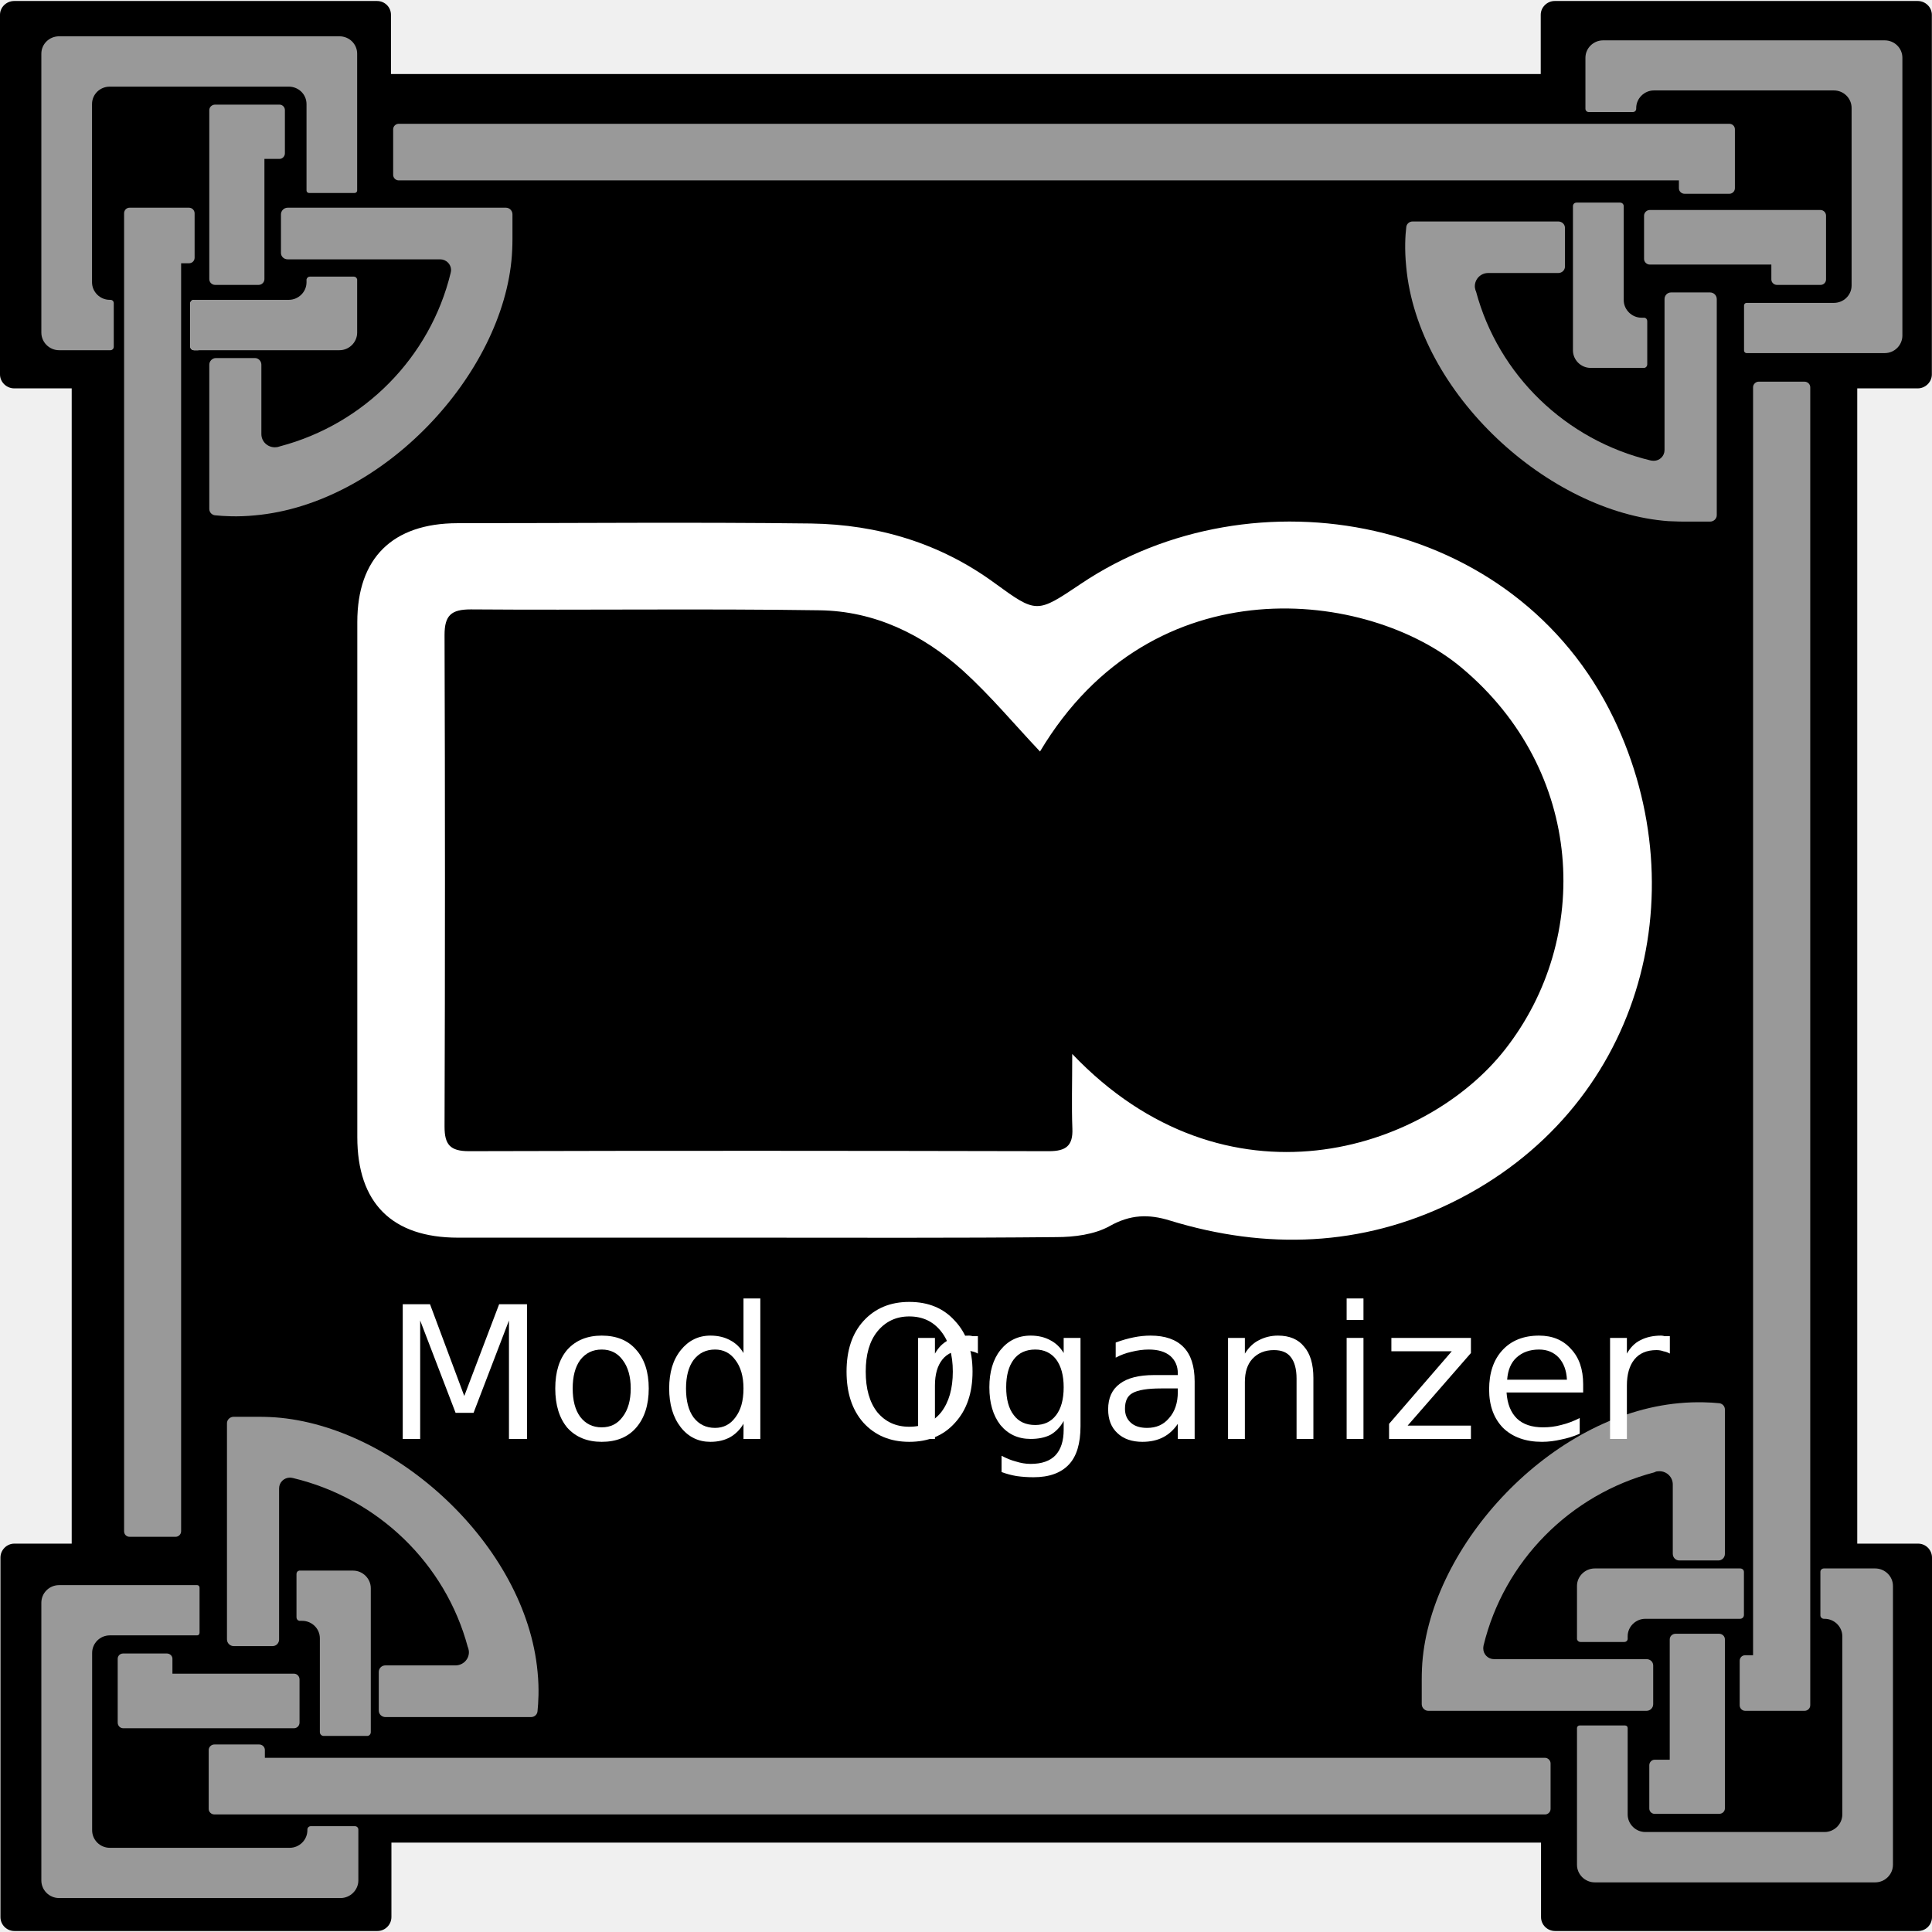
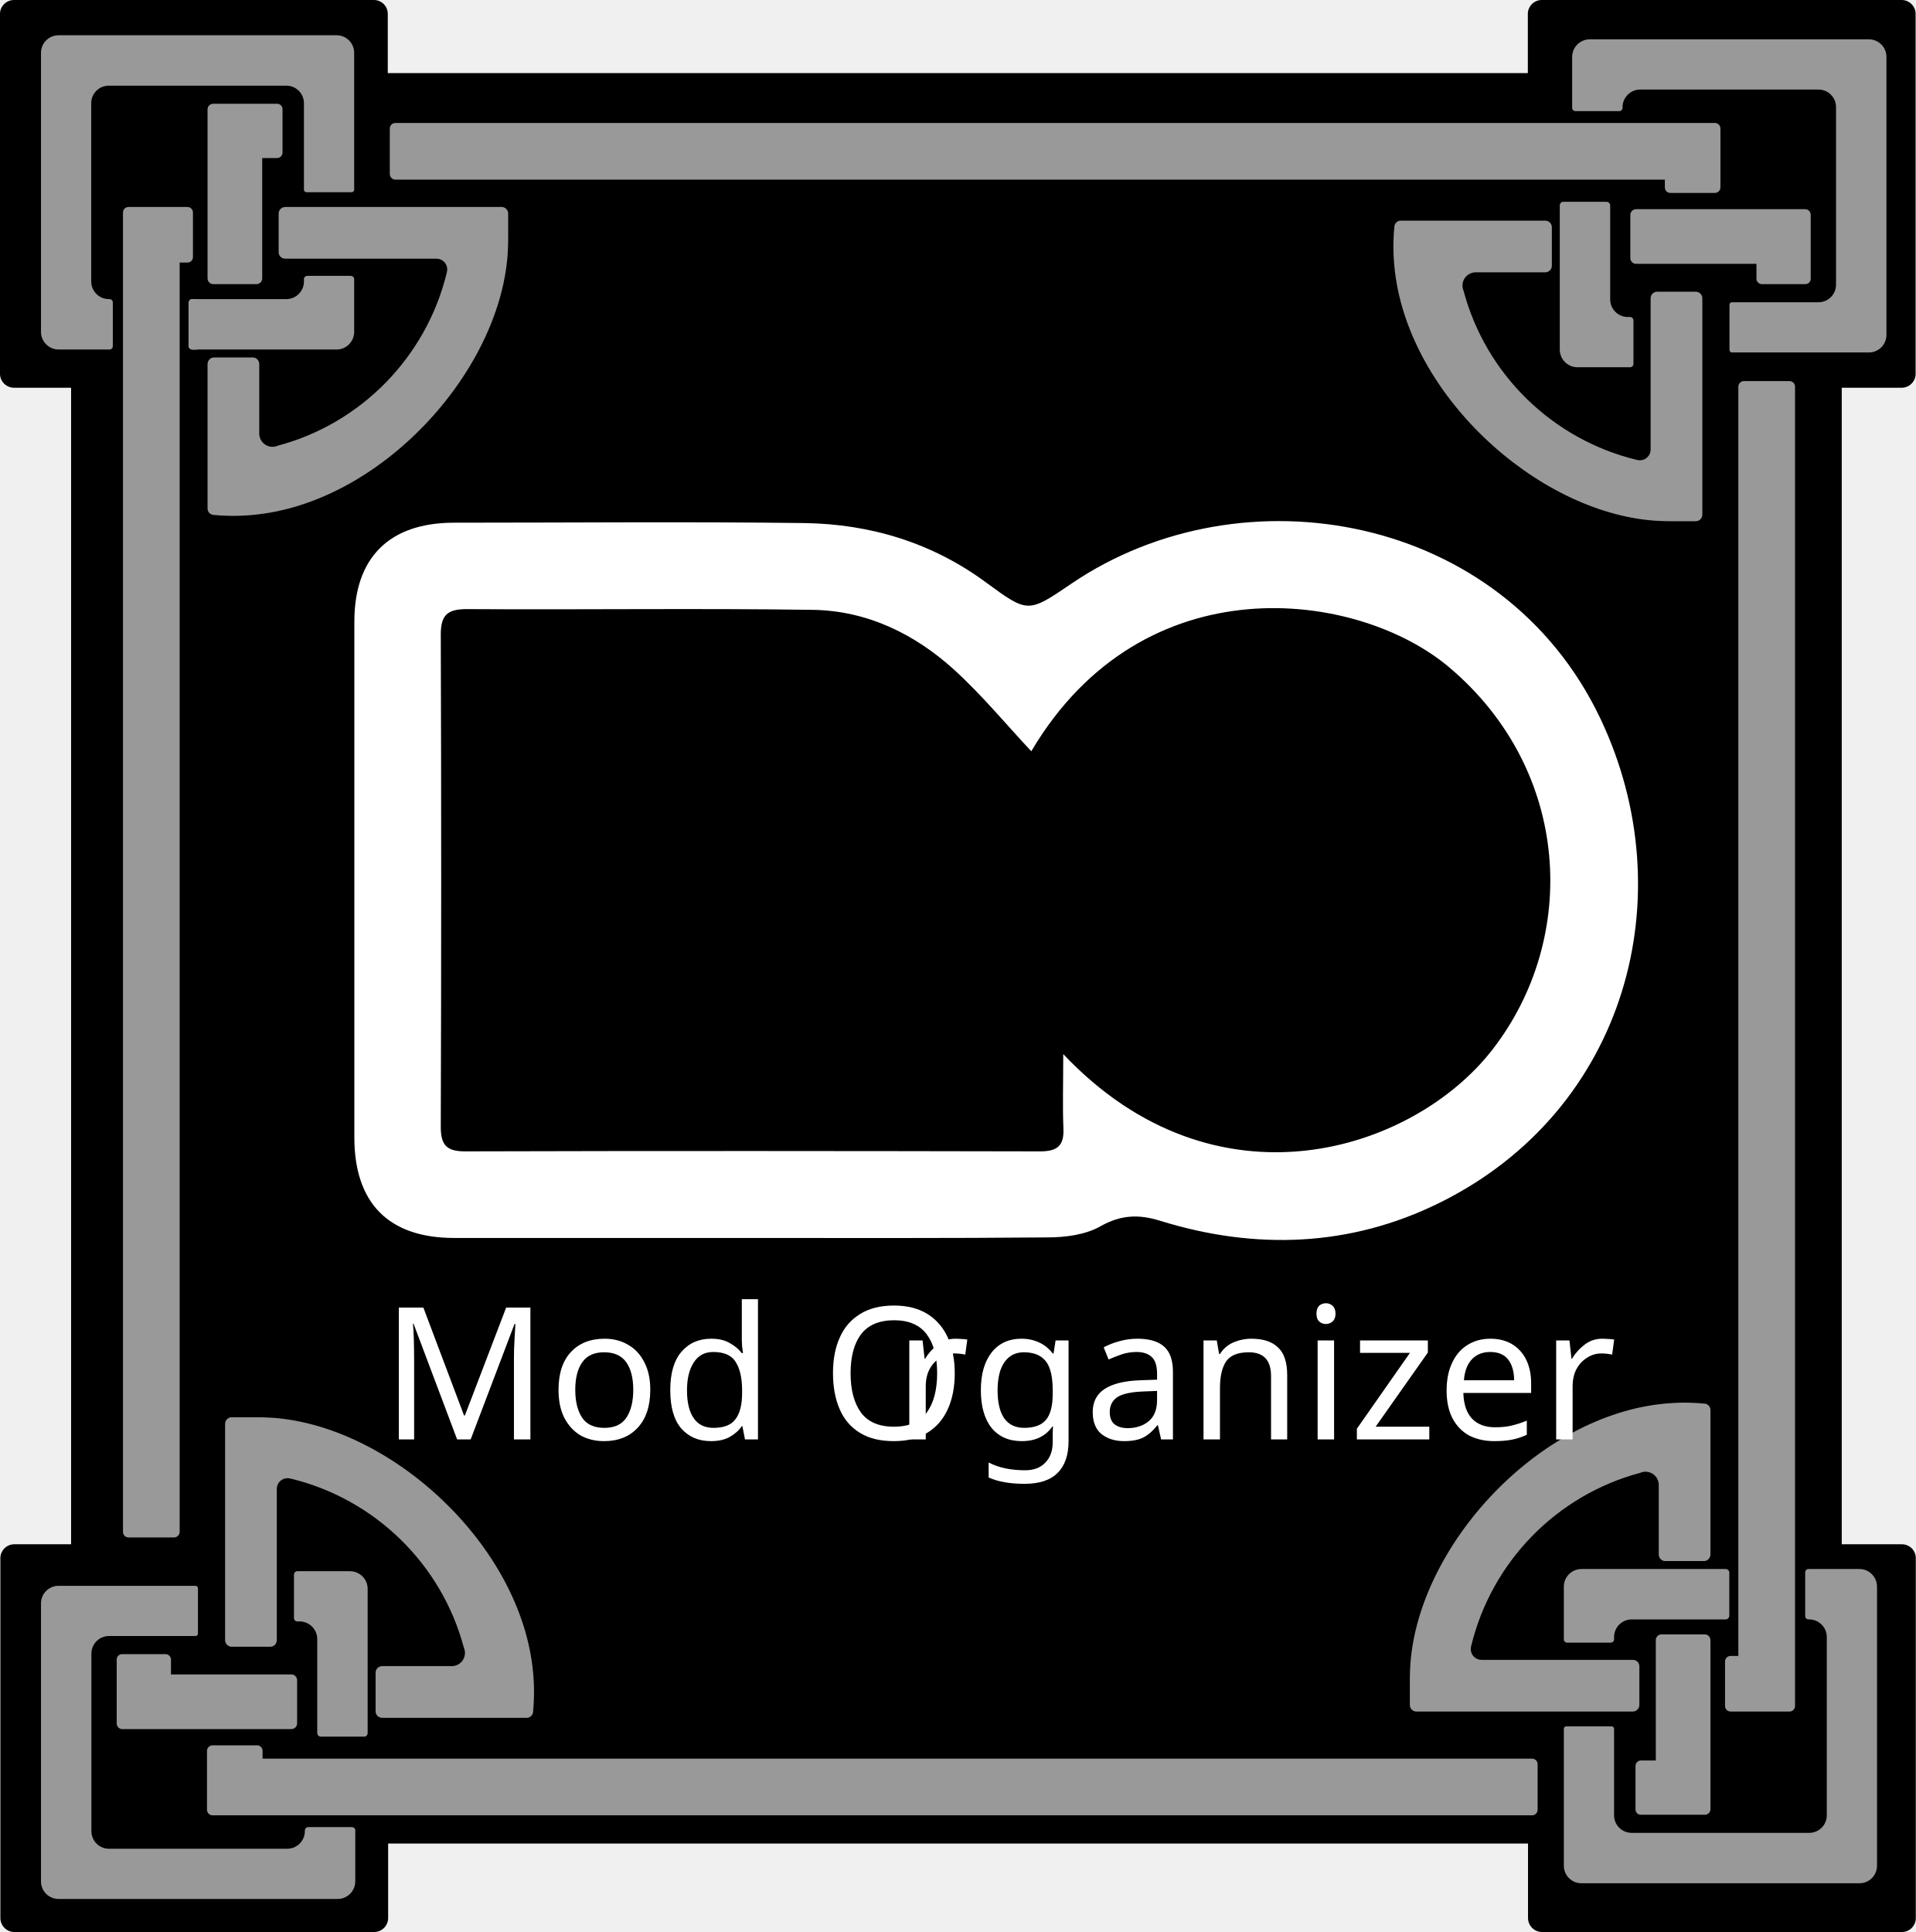
- <svg xmlns="http://www.w3.org/2000/svg" xmlns:xlink="http://www.w3.org/1999/xlink" width="px" height="px" viewBox="0 0 52 52" version="1.1">
+ <svg xmlns="http://www.w3.org/2000/svg" id="_Слой_2" data-name="Слой_2" viewBox="0 0 103.75 104.64">
  <defs>
+     <style>
+       .cls-1, .cls-2 {
+         fill: #fff;
+       }
+ 
+       .cls-3 {
+         letter-spacing: 0em;
+       }
+ 
+       .cls-4 {
+         fill: #999;
+       }
+ 
+       .cls-2 {
+         font-family: Bahnschrift, Bahnschrift;
+         font-size: 10px;
+         font-variation-settings: 'wght' 400, 'wdth' 100;
+       }
+     </style>
+   </defs>
+   <g id="Low_x5F_buttons_x5F_base">
+     <path d="M103.75,84.39v19.49c0,.42-.33.76-.75.76h-19.49c-.42,0-.76-.34-.76-.76v-4.03H21.02v4.03c0,.42-.34.76-.75.76H.77c-.41,0-.75-.34-.75-.76v-19.49c0-.41.34-.75.75-.75h3.08V21H.76c-.42,0-.76-.34-.76-.75V.75c0-.41.34-.75.76-.75h19.49c.42,0,.75.34.75.75v3.21h61.74V.75c0-.41.34-.75.75-.75h19.5c.41,0,.75.34.75.75v19.5c0,.41-.34.75-.75.75h-3.25v62.64h3.26c.42,0,.75.34.75.75Z" />
+     <path class="cls-1" d="M10.83,16.4v2.34c0,.11-.09.19-.2.19h-.21c-.11,0-.2-.08-.2-.19v-2.34c0-.11.09-.2.2-.2h.21c.11,0,.2.09.2.2Z" />
    <g>
-       <symbol overflow="visible" id="glyph0-0">
-         <path style="stroke:none;" d="M 0.25 0.875 L 0.25 -3.5 L 2.75 -3.5 L 2.75 0.875 Z M 0.531 0.609 L 2.484 0.609 L 2.484 -3.219 L 0.531 -3.219 Z M 0.531 0.609 " />
-       </symbol>
-       <symbol overflow="visible" id="glyph0-1">
-         <path style="stroke:none;" d="M 0.5 -3.625 L 1.234 -3.625 L 2.156 -1.156 L 3.094 -3.625 L 3.844 -3.625 L 3.844 0 L 3.359 0 L 3.359 -3.188 L 2.406 -0.703 L 1.922 -0.703 L 0.969 -3.188 L 0.969 0 L 0.5 0 Z M 0.5 -3.625 " />
-       </symbol>
-       <symbol overflow="visible" id="glyph0-2">
-         <path style="stroke:none;" d="M 1.531 -2.406 C 1.289 -2.406 1.098 -2.312 0.953 -2.125 C 0.816 -1.938 0.75 -1.68 0.75 -1.359 C 0.75 -1.035 0.816 -0.781 0.953 -0.594 C 1.098 -0.406 1.289 -0.312 1.531 -0.312 C 1.77 -0.312 1.957 -0.406 2.094 -0.594 C 2.238 -0.781 2.312 -1.035 2.312 -1.359 C 2.312 -1.68 2.238 -1.938 2.094 -2.125 C 1.957 -2.312 1.77 -2.406 1.531 -2.406 Z M 1.531 -2.781 C 1.926 -2.781 2.234 -2.656 2.453 -2.406 C 2.68 -2.156 2.797 -1.805 2.797 -1.359 C 2.797 -0.91 2.68 -0.555 2.453 -0.297 C 2.234 -0.047 1.926 0.078 1.531 0.078 C 1.145 0.078 0.836 -0.047 0.609 -0.297 C 0.391 -0.555 0.281 -0.91 0.281 -1.359 C 0.281 -1.805 0.391 -2.156 0.609 -2.406 C 0.836 -2.656 1.145 -2.781 1.531 -2.781 Z M 1.531 -2.781 " />
-       </symbol>
-       <symbol overflow="visible" id="glyph0-3">
-         <path style="stroke:none;" d="M 2.281 -2.312 L 2.281 -3.781 L 2.734 -3.781 L 2.734 0 L 2.281 0 L 2.281 -0.406 C 2.188 -0.25 2.066 -0.129 1.922 -0.047 C 1.773 0.035 1.598 0.078 1.391 0.078 C 1.066 0.078 0.801 -0.051 0.594 -0.312 C 0.383 -0.582 0.281 -0.93 0.281 -1.359 C 0.281 -1.785 0.383 -2.129 0.594 -2.391 C 0.801 -2.648 1.066 -2.781 1.391 -2.781 C 1.598 -2.781 1.773 -2.738 1.922 -2.656 C 2.066 -2.582 2.188 -2.469 2.281 -2.312 Z M 0.734 -1.359 C 0.734 -1.023 0.801 -0.766 0.938 -0.578 C 1.082 -0.391 1.273 -0.297 1.516 -0.297 C 1.742 -0.297 1.926 -0.391 2.062 -0.578 C 2.207 -0.766 2.281 -1.023 2.281 -1.359 C 2.281 -1.68 2.207 -1.938 2.062 -2.125 C 1.926 -2.312 1.742 -2.406 1.516 -2.406 C 1.273 -2.406 1.082 -2.312 0.938 -2.125 C 0.801 -1.938 0.734 -1.68 0.734 -1.359 Z M 0.734 -1.359 " />
-       </symbol>
-       <symbol overflow="visible" id="glyph0-4">
-         <path style="stroke:none;" d="" />
-       </symbol>
-       <symbol overflow="visible" id="glyph0-5">
-         <path style="stroke:none;" d="M 1.969 -3.297 C 1.613 -3.297 1.328 -3.16 1.109 -2.891 C 0.898 -2.629 0.797 -2.27 0.797 -1.812 C 0.797 -1.352 0.898 -0.988 1.109 -0.719 C 1.328 -0.457 1.613 -0.328 1.969 -0.328 C 2.332 -0.328 2.617 -0.457 2.828 -0.719 C 3.035 -0.988 3.141 -1.352 3.141 -1.812 C 3.141 -2.27 3.035 -2.629 2.828 -2.891 C 2.617 -3.16 2.332 -3.297 1.969 -3.297 Z M 1.969 -3.688 C 2.488 -3.688 2.898 -3.516 3.203 -3.172 C 3.516 -2.836 3.672 -2.383 3.672 -1.812 C 3.672 -1.238 3.516 -0.781 3.203 -0.438 C 2.898 -0.094 2.488 0.078 1.969 0.078 C 1.457 0.078 1.047 -0.094 0.734 -0.438 C 0.43 -0.781 0.281 -1.238 0.281 -1.812 C 0.281 -2.383 0.43 -2.836 0.734 -3.172 C 1.047 -3.516 1.457 -3.688 1.969 -3.688 Z M 1.969 -3.688 " />
-       </symbol>
-       <symbol overflow="visible" id="glyph0-6">
-         <path style="stroke:none;" d="M 2.062 -2.297 C 2.008 -2.328 1.953 -2.348 1.891 -2.359 C 1.836 -2.379 1.773 -2.391 1.703 -2.391 C 1.441 -2.391 1.242 -2.305 1.109 -2.141 C 0.973 -1.973 0.906 -1.738 0.906 -1.438 L 0.906 0 L 0.453 0 L 0.453 -2.719 L 0.906 -2.719 L 0.906 -2.297 C 1 -2.461 1.117 -2.582 1.266 -2.656 C 1.422 -2.738 1.609 -2.781 1.828 -2.781 C 1.859 -2.781 1.891 -2.773 1.922 -2.766 C 1.961 -2.766 2.008 -2.766 2.062 -2.766 Z M 2.062 -2.297 " />
-       </symbol>
-       <symbol overflow="visible" id="glyph0-7">
-         <path style="stroke:none;" d="M 2.281 -1.391 C 2.281 -1.711 2.211 -1.961 2.078 -2.141 C 1.941 -2.316 1.754 -2.406 1.516 -2.406 C 1.266 -2.406 1.07 -2.316 0.938 -2.141 C 0.801 -1.961 0.734 -1.711 0.734 -1.391 C 0.734 -1.066 0.801 -0.816 0.938 -0.641 C 1.07 -0.461 1.266 -0.375 1.516 -0.375 C 1.754 -0.375 1.941 -0.461 2.078 -0.641 C 2.211 -0.816 2.281 -1.066 2.281 -1.391 Z M 2.734 -0.344 C 2.734 0.125 2.629 0.469 2.422 0.688 C 2.211 0.914 1.895 1.031 1.469 1.031 C 1.312 1.031 1.16 1.02 1.016 1 C 0.879 0.977 0.742 0.941 0.609 0.891 L 0.609 0.453 C 0.742 0.523 0.875 0.578 1 0.609 C 1.125 0.648 1.254 0.672 1.391 0.672 C 1.691 0.672 1.914 0.594 2.062 0.438 C 2.207 0.281 2.281 0.051 2.281 -0.25 L 2.281 -0.484 C 2.188 -0.316 2.066 -0.191 1.922 -0.109 C 1.773 -0.035 1.598 0 1.391 0 C 1.055 0 0.785 -0.125 0.578 -0.375 C 0.379 -0.633 0.281 -0.973 0.281 -1.391 C 0.281 -1.805 0.379 -2.141 0.578 -2.391 C 0.785 -2.648 1.055 -2.781 1.391 -2.781 C 1.598 -2.781 1.773 -2.738 1.922 -2.656 C 2.066 -2.582 2.188 -2.469 2.281 -2.312 L 2.281 -2.719 L 2.734 -2.719 Z M 2.734 -0.344 " />
-       </symbol>
-       <symbol overflow="visible" id="glyph0-8">
-         <path style="stroke:none;" d="M 1.719 -1.359 C 1.352 -1.359 1.098 -1.316 0.953 -1.234 C 0.816 -1.16 0.75 -1.02 0.75 -0.812 C 0.75 -0.656 0.801 -0.531 0.906 -0.438 C 1.008 -0.344 1.156 -0.297 1.344 -0.297 C 1.594 -0.297 1.789 -0.383 1.938 -0.562 C 2.094 -0.738 2.172 -0.973 2.172 -1.266 L 2.172 -1.359 Z M 2.625 -1.547 L 2.625 0 L 2.172 0 L 2.172 -0.406 C 2.066 -0.25 1.938 -0.129 1.781 -0.047 C 1.625 0.035 1.438 0.078 1.219 0.078 C 0.938 0.078 0.711 0 0.547 -0.156 C 0.379 -0.312 0.297 -0.523 0.297 -0.797 C 0.297 -1.098 0.398 -1.328 0.609 -1.484 C 0.816 -1.641 1.125 -1.719 1.531 -1.719 L 2.172 -1.719 L 2.172 -1.766 C 2.172 -1.961 2.102 -2.117 1.969 -2.234 C 1.832 -2.348 1.641 -2.406 1.391 -2.406 C 1.234 -2.406 1.078 -2.383 0.922 -2.344 C 0.773 -2.312 0.633 -2.258 0.5 -2.188 L 0.5 -2.594 C 0.664 -2.656 0.828 -2.703 0.984 -2.734 C 1.141 -2.766 1.289 -2.781 1.438 -2.781 C 1.832 -2.781 2.129 -2.676 2.328 -2.469 C 2.523 -2.27 2.625 -1.961 2.625 -1.547 Z M 2.625 -1.547 " />
-       </symbol>
-       <symbol overflow="visible" id="glyph0-9">
-         <path style="stroke:none;" d="M 2.75 -1.641 L 2.75 0 L 2.297 0 L 2.297 -1.625 C 2.297 -1.883 2.242 -2.078 2.141 -2.203 C 2.047 -2.328 1.895 -2.391 1.688 -2.391 C 1.445 -2.391 1.254 -2.312 1.109 -2.156 C 0.973 -2.008 0.906 -1.801 0.906 -1.531 L 0.906 0 L 0.453 0 L 0.453 -2.719 L 0.906 -2.719 L 0.906 -2.297 C 1.008 -2.461 1.133 -2.582 1.281 -2.656 C 1.438 -2.738 1.609 -2.781 1.797 -2.781 C 2.109 -2.781 2.344 -2.68 2.5 -2.484 C 2.664 -2.297 2.75 -2.016 2.75 -1.641 Z M 2.75 -1.641 " />
-       </symbol>
-       <symbol overflow="visible" id="glyph0-10">
-         <path style="stroke:none;" d="M 0.469 -2.719 L 0.922 -2.719 L 0.922 0 L 0.469 0 Z M 0.469 -3.781 L 0.922 -3.781 L 0.922 -3.203 L 0.469 -3.203 Z M 0.469 -3.781 " />
-       </symbol>
-       <symbol overflow="visible" id="glyph0-11">
-         <path style="stroke:none;" d="M 0.281 -2.719 L 2.422 -2.719 L 2.422 -2.312 L 0.719 -0.359 L 2.422 -0.359 L 2.422 0 L 0.219 0 L 0.219 -0.406 L 1.906 -2.359 L 0.281 -2.359 Z M 0.281 -2.719 " />
-       </symbol>
-       <symbol overflow="visible" id="glyph0-12">
-         <path style="stroke:none;" d="M 2.812 -1.469 L 2.812 -1.25 L 0.75 -1.25 C 0.77 -0.945 0.863 -0.711 1.031 -0.547 C 1.195 -0.391 1.43 -0.312 1.734 -0.312 C 1.898 -0.312 2.062 -0.332 2.219 -0.375 C 2.383 -0.414 2.551 -0.477 2.719 -0.562 L 2.719 -0.141 C 2.551 -0.066 2.383 -0.016 2.219 0.016 C 2.051 0.055 1.879 0.078 1.703 0.078 C 1.266 0.078 0.914 -0.047 0.656 -0.297 C 0.406 -0.555 0.281 -0.898 0.281 -1.328 C 0.281 -1.773 0.398 -2.129 0.641 -2.391 C 0.879 -2.648 1.207 -2.781 1.625 -2.781 C 1.988 -2.781 2.273 -2.66 2.484 -2.422 C 2.703 -2.191 2.812 -1.875 2.812 -1.469 Z M 2.375 -1.594 C 2.363 -1.844 2.289 -2.039 2.156 -2.188 C 2.02 -2.332 1.844 -2.406 1.625 -2.406 C 1.375 -2.406 1.172 -2.332 1.016 -2.188 C 0.867 -2.051 0.785 -1.852 0.766 -1.594 Z M 2.375 -1.594 " />
-       </symbol>
+       <path class="cls-4" d="M15.3,5.91v2.35c0,.16-.13.3-.29.3h-.81v6.52c0,.17-.14.31-.31.31h-2.34c-.17,0-.31-.14-.31-.31V5.92c0-.17.14-.3.31-.3h3.46c.16,0,.29.13.29.29Z" />
+       <path class="cls-4" d="M10.45,11.51v2.41c0,.17-.13.3-.3.3h-.42v68.75c0,.16-.14.3-.3.3h-2.47c-.17,0-.3-.14-.3-.3V11.51c0-.16.13-.3.3-.3h3.19c.17,0,.3.14.3.3Z" />
+       <path class="cls-4" d="M19.18,2.86v7.42c0,.07-.06.13-.14.13h-2.44c-.08,0-.14-.06-.14-.13v-4.69c0-.53-.43-.95-.95-.95H5.89c-.52,0-.95.42-.95.95v9.66c0,.52.43.95.95.95h.04c.1,0,.18.08.18.18v2.37c0,.1-.08.18-.18.18h-2.76c-.52,0-.95-.43-.95-.95V2.86c0-.53.43-.95.95-.95h15.06c.52,0,.95.42.95.95Z" />
+       <path class="cls-4" d="M19.18,15.09v2.89c0,.52-.43.95-.95.95h-7.81c-.11,0-.2-.08-.2-.19v-2.34c0-.11.09-.2.2-.2h5.09c.52,0,.95-.43.95-.95v-.16c.02-.09.09-.15.19-.15h2.34c.1,0,.17.06.19.15Z" />
+       <path class="cls-4" d="M27.52,11.57v1.33c0,.08,0,.45-.03.9-.47,6.42-6.91,13.46-13.8,14.09-.94.09-1.71.04-2.1,0-.19,0-.35-.15-.35-.35v-7.82c0-.2.16-.36.35-.36h2.1c.19,0,.35.16.35.36v3.76c0,.4.32.72.72.72.05,0,.11-.01.16-.02.04-.01.08-.02.12-.04,4.52-1.2,8.06-4.82,9.16-9.39.01-.05.02-.11.02-.16,0-.32-.26-.58-.58-.58h-8.19c-.2,0-.36-.15-.36-.35v-2.09c0-.2.16-.36.36-.36h11.72c.19,0,.35.16.35.36Z" />
+       <path class="cls-4" d="M88.57,98v-2.35c0-.16.13-.3.29-.3h.81v-6.52c0-.17.14-.31.31-.31h2.34c.17,0,.31.14.31.31v9.16c0,.17-.14.3-.31.3h-3.46c-.16,0-.29-.13-.29-.29Z" />
+       <path class="cls-4" d="M93.42,92.4v-2.41c0-.17.13-.3.3-.3h.42V20.94c0-.16.14-.3.3-.3h2.47c.17,0,.3.14.3.3v71.46c0,.16-.13.3-.3.3h-3.19c-.17,0-.3-.14-.3-.3Z" />
+       <path class="cls-4" d="M84.69,101.05v-7.42c0-.07.06-.13.14-.13h2.44c.08,0,.14.06.14.13v4.69c0,.53.43.95.95.95h9.62c.52,0,.95-.42.95-.95v-9.66c0-.52-.43-.95-.95-.95h-.04c-.1,0-.18-.08-.18-.18v-2.37c0-.1.08-.18.18-.18h2.76c.52,0,.95.43.95.95v15.12c0,.53-.43.95-.95.95h-15.06c-.52,0-.95-.42-.95-.95Z" />
+       <path class="cls-4" d="M84.69,88.82v-2.89c0-.52.43-.95.95-.95h7.81c.11,0,.2.08.2.19v2.34c0,.11-.09.2-.2.2h-5.09c-.52,0-.95.43-.95.95v.16c-.02.09-.09.15-.19.15h-2.34c-.1,0-.17-.06-.19-.15Z" />
+       <path class="cls-4" d="M76.35,92.34v-1.33c0-.08,0-.45.03-.9.47-6.42,6.91-13.46,13.8-14.09.94-.09,1.71-.04,2.1,0,.19,0,.35.15.35.35v7.82c0,.2-.16.36-.35.36h-2.1c-.19,0-.35-.16-.35-.36v-3.76c0-.4-.32-.72-.72-.72-.05,0-.11.01-.16.02-.04.01-.08.02-.12.04-4.52,1.2-8.06,4.82-9.16,9.39-.01.05-.02.11-.02.16,0,.32.26.58.58.58h8.19c.2,0,.36.15.36.35v2.09c0,.2-.16.36-.36.36h-11.72c-.19,0-.35-.16-.35-.36Z" />
+       <path class="cls-4" d="M101.21,19.09h-7.42c-.07,0-.13-.06-.13-.14v-2.44c0-.08.06-.14.13-.14h4.69c.53,0,.95-.43.95-.95V5.8c0-.52-.42-.95-.95-.95h-9.66c-.52,0-.95.43-.95.95v.04c0,.1-.08.18-.18.18h-2.37c-.1,0-.18-.08-.18-.18v-2.76c0-.52.43-.95.95-.95h15.12c.53,0,.95.43.95.95v15.06c0,.52-.42.95-.95.95Z" />
+       <path class="cls-4" d="M92.87,10.45h-2.41c-.17,0-.3-.13-.3-.3v-.42H21.41c-.16,0-.3-.14-.3-.3v-2.47c0-.17.14-.3.3-.3h71.46c.16,0,.3.13.3.3v3.19c0,.17-.14.3-.3.3Z" />
+       <path class="cls-4" d="M97.77,15.39h-2.35c-.16,0-.3-.13-.3-.29v-.81h-6.52c-.17,0-.31-.14-.31-.31v-2.34c0-.17.14-.31.31-.31h9.16c.17,0,.3.14.3.31v3.46c0,.16-.13.29-.29.29Z" />
+       <path class="cls-4" d="M88.31,19.89h-2.89c-.52,0-.95-.43-.95-.95v-7.81c0-.11.08-.2.19-.2h2.34c.11,0,.2.09.2.2v5.09c0,.52.43.95.95.95h.16c.09.02.15.09.15.19v2.34c0,.1-.06.17-.15.19Z" />
+       <path class="cls-4" d="M91.83,28.23h-1.33c-.08,0-.45,0-.9-.03-6.42-.47-13.46-6.91-14.09-13.8-.09-.94-.04-1.71,0-2.1,0-.19.15-.35.35-.35h7.82c.2,0,.36.16.36.35v2.1c0,.19-.16.35-.36.35h-3.76c-.4,0-.72.32-.72.72,0,.05.01.11.02.16.01.04.02.08.04.12,1.2,4.52,4.82,8.06,9.39,9.16.05.01.11.02.16.02.32,0,.58-.26.58-.58v-8.19c0-.2.15-.36.35-.36h2.09c.2,0,.36.16.36.36v11.72c0,.19-.16.35-.36.35Z" />
+       <path class="cls-4" d="M3.17,85.89h7.42c.07,0,.13.06.13.14v2.44c0,.08-.06.14-.13.14h-4.69c-.53,0-.95.43-.95.95v9.62c0,.52.42.95.95.95h9.66c.52,0,.95-.43.95-.95v-.04c0-.1.08-.18.18-.18h2.37c.1,0,.18.08.18.18v2.76c0,.52-.43.95-.95.95H3.17c-.53,0-.95-.43-.95-.95v-15.06c0-.52.42-.95.95-.95Z" />
+       <path class="cls-4" d="M11.51,94.53h2.41c.17,0,.3.13.3.3v.42s68.75,0,68.75,0c.16,0,.3.14.3.3v2.47c0,.17-.14.3-.3.3H11.51c-.16,0-.3-.13-.3-.3v-3.19c0-.17.14-.3.3-.3Z" />
+       <path class="cls-4" d="M6.61,89.59h2.35c.16,0,.3.13.3.29v.81s6.52,0,6.52,0c.17,0,.31.14.31.31v2.34c0,.17-.14.31-.31.31H6.62c-.17,0-.3-.14-.3-.31v-3.46c0-.16.13-.29.29-.29Z" />
+       <path class="cls-4" d="M16.07,85.1h2.89c.52,0,.95.43.95.95v7.81c0,.11-.08.2-.19.2h-2.34c-.11,0-.2-.09-.2-.2v-5.09c0-.52-.43-.95-.95-.95h-.16c-.09-.02-.15-.09-.15-.19v-2.34c0-.1.06-.17.15-.19Z" />
+       <path class="cls-4" d="M12.55,76.76h1.33c.08,0,.45,0,.9.03,6.42.47,13.46,6.91,14.09,13.8.09.94.04,1.71,0,2.1,0,.19-.15.35-.35.35h-7.82c-.2,0-.36-.16-.36-.35v-2.1c0-.19.16-.35.36-.35h3.76c.4,0,.72-.32.72-.72,0-.05-.01-.11-.02-.16-.01-.04-.02-.08-.04-.12-1.2-4.52-4.82-8.06-9.39-9.16-.05-.01-.11-.02-.16-.02-.32,0-.58.26-.58.58v8.19c0,.2-.15.36-.35.36h-2.09c-.2,0-.36-.16-.36-.36v-11.72c0-.19.16-.35.36-.35Z" />
    </g>
-   </defs>
-   <g id="surface1">
-     <path style=" stroke:none;fill-rule:nonzero;fill:rgb(0%,0%,0%);fill-opacity:1;" d="M 52 41.922 L 52 51.598 C 52 51.805 51.836 51.973 51.625 51.973 L 41.855 51.973 C 41.645 51.973 41.477 51.805 41.477 51.598 L 41.477 49.594 L 10.535 49.594 L 10.535 51.598 C 10.535 51.805 10.363 51.973 10.16 51.973 L 0.387 51.973 C 0.18 51.973 0.012 51.805 0.012 51.598 L 0.012 41.922 C 0.012 41.719 0.18 41.547 0.387 41.547 L 1.93 41.547 L 1.93 10.453 L 0.383 10.453 C 0.172 10.453 0 10.281 0 10.078 L 0 0.398 C 0 0.195 0.172 0.027 0.383 0.027 L 10.148 0.027 C 10.359 0.027 10.523 0.195 10.523 0.398 L 10.523 1.992 L 41.469 1.992 L 41.469 0.398 C 41.469 0.195 41.641 0.027 41.844 0.027 L 51.617 0.027 C 51.824 0.027 51.996 0.195 51.996 0.398 L 51.996 10.078 C 51.996 10.281 51.824 10.453 51.617 10.453 L 49.988 10.453 L 49.988 41.547 L 51.625 41.547 C 51.836 41.547 52 41.719 52 41.922 Z M 52 41.922 " />
-     <path style=" stroke:none;fill-rule:nonzero;fill:rgb(100%,100%,100%);fill-opacity:1;" d="M 5.43 8.168 L 5.43 9.328 C 5.43 9.383 5.383 9.426 5.328 9.426 L 5.223 9.426 C 5.168 9.426 5.121 9.383 5.121 9.328 L 5.121 8.168 C 5.121 8.113 5.168 8.07 5.223 8.07 L 5.328 8.07 C 5.383 8.07 5.43 8.113 5.43 8.168 Z M 5.43 8.168 " />
-     <path style=" stroke:none;fill-rule:nonzero;fill:rgb(60%,60%,60%);fill-opacity:1;" d="M 7.668 2.961 L 7.668 4.129 C 7.668 4.207 7.602 4.277 7.523 4.277 L 7.117 4.277 L 7.117 7.512 C 7.117 7.598 7.047 7.668 6.961 7.668 L 5.789 7.668 C 5.703 7.668 5.633 7.598 5.633 7.512 L 5.633 2.965 C 5.633 2.883 5.703 2.816 5.789 2.816 L 7.523 2.816 C 7.602 2.816 7.668 2.883 7.668 2.961 Z M 7.668 2.961 " />
-     <path style=" stroke:none;fill-rule:nonzero;fill:rgb(60%,60%,60%);fill-opacity:1;" d="M 5.238 5.742 L 5.238 6.938 C 5.238 7.02 5.172 7.086 5.086 7.086 L 4.875 7.086 L 4.875 41.215 C 4.875 41.297 4.805 41.363 4.727 41.363 L 3.488 41.363 C 3.402 41.363 3.34 41.297 3.34 41.215 L 3.34 5.742 C 3.34 5.66 3.402 5.59 3.488 5.59 L 5.086 5.59 C 5.172 5.59 5.238 5.66 5.238 5.742 Z M 5.238 5.742 " />
-     <path style=" stroke:none;fill-rule:nonzero;fill:rgb(60%,60%,60%);fill-opacity:1;" d="M 9.613 1.445 L 9.613 5.129 C 9.613 5.164 9.582 5.195 9.543 5.195 L 8.32 5.195 C 8.281 5.195 8.25 5.164 8.25 5.129 L 8.25 2.801 C 8.25 2.539 8.035 2.332 7.773 2.332 L 2.953 2.332 C 2.691 2.332 2.477 2.539 2.477 2.801 L 2.477 7.598 C 2.477 7.855 2.691 8.07 2.953 8.07 L 2.973 8.07 C 3.023 8.07 3.062 8.109 3.062 8.16 L 3.062 9.336 C 3.062 9.383 3.023 9.426 2.973 9.426 L 1.59 9.426 C 1.328 9.426 1.113 9.211 1.113 8.953 L 1.113 1.445 C 1.113 1.184 1.328 0.977 1.59 0.977 L 9.137 0.977 C 9.398 0.977 9.613 1.184 9.613 1.445 Z M 9.613 1.445 " />
-     <path style=" stroke:none;fill-rule:nonzero;fill:rgb(60%,60%,60%);fill-opacity:1;" d="M 9.613 7.52 L 9.613 8.953 C 9.613 9.211 9.398 9.426 9.137 9.426 L 5.223 9.426 C 5.168 9.426 5.121 9.383 5.121 9.328 L 5.121 8.168 C 5.121 8.113 5.168 8.07 5.223 8.07 L 7.773 8.07 C 8.035 8.07 8.25 7.855 8.25 7.598 L 8.25 7.52 C 8.262 7.473 8.297 7.445 8.344 7.445 L 9.52 7.445 C 9.566 7.445 9.602 7.473 9.613 7.52 Z M 9.613 7.52 " />
-     <path style=" stroke:none;fill-rule:nonzero;fill:rgb(60%,60%,60%);fill-opacity:1;" d="M 13.793 5.77 L 13.793 6.43 C 13.793 6.469 13.793 6.652 13.777 6.879 C 13.543 10.066 10.316 13.559 6.863 13.871 C 6.391 13.918 6.004 13.891 5.809 13.871 C 5.715 13.871 5.633 13.797 5.633 13.699 L 5.633 9.816 C 5.633 9.719 5.715 9.637 5.809 9.637 L 6.863 9.637 C 6.957 9.637 7.035 9.719 7.035 9.816 L 7.035 11.684 C 7.035 11.883 7.199 12.039 7.398 12.039 C 7.422 12.039 7.453 12.035 7.477 12.031 C 7.496 12.027 7.52 12.02 7.539 12.012 C 9.805 11.414 11.578 9.617 12.129 7.348 C 12.133 7.324 12.141 7.293 12.141 7.27 C 12.141 7.109 12.008 6.98 11.848 6.98 L 7.742 6.98 C 7.645 6.98 7.562 6.906 7.562 6.809 L 7.562 5.77 C 7.562 5.672 7.645 5.59 7.742 5.59 L 13.617 5.59 C 13.715 5.59 13.793 5.672 13.793 5.77 Z M 13.793 5.77 " />
-     <path style=" stroke:none;fill-rule:nonzero;fill:rgb(60%,60%,60%);fill-opacity:1;" d="M 44.391 48.676 L 44.391 47.512 C 44.391 47.43 44.457 47.363 44.535 47.363 L 44.941 47.363 L 44.941 44.125 C 44.941 44.039 45.012 43.973 45.098 43.973 L 46.27 43.973 C 46.355 43.973 46.426 44.039 46.426 44.125 L 46.426 48.672 C 46.426 48.758 46.355 48.82 46.27 48.82 L 44.535 48.82 C 44.457 48.82 44.391 48.758 44.391 48.676 Z M 44.391 48.676 " />
-     <path style=" stroke:none;fill-rule:nonzero;fill:rgb(60%,60%,60%);fill-opacity:1;" d="M 46.824 45.898 L 46.824 44.699 C 46.824 44.617 46.887 44.551 46.973 44.551 L 47.184 44.551 L 47.184 10.422 C 47.184 10.344 47.254 10.273 47.332 10.273 L 48.57 10.273 C 48.656 10.273 48.723 10.344 48.723 10.422 L 48.723 45.898 C 48.723 45.977 48.656 46.047 48.57 46.047 L 46.973 46.047 C 46.887 46.047 46.824 45.977 46.824 45.898 Z M 46.824 45.898 " />
-     <path style=" stroke:none;fill-rule:nonzero;fill:rgb(60%,60%,60%);fill-opacity:1;" d="M 42.445 50.191 L 42.445 46.508 C 42.445 46.473 42.477 46.441 42.516 46.441 L 43.738 46.441 C 43.781 46.441 43.809 46.473 43.809 46.508 L 43.809 48.836 C 43.809 49.098 44.027 49.309 44.285 49.309 L 49.109 49.309 C 49.367 49.309 49.586 49.098 49.586 48.836 L 49.586 44.039 C 49.586 43.781 49.367 43.57 49.109 43.57 L 49.09 43.57 C 49.039 43.57 48.996 43.527 48.996 43.48 L 48.996 42.305 C 48.996 42.254 49.039 42.215 49.09 42.215 L 50.473 42.215 C 50.73 42.215 50.949 42.426 50.949 42.684 L 50.949 50.191 C 50.949 50.453 50.73 50.664 50.473 50.664 L 42.922 50.664 C 42.664 50.664 42.445 50.453 42.445 50.191 Z M 42.445 50.191 " />
-     <path style=" stroke:none;fill-rule:nonzero;fill:rgb(60%,60%,60%);fill-opacity:1;" d="M 42.445 44.121 L 42.445 42.684 C 42.445 42.426 42.664 42.215 42.922 42.215 L 46.836 42.215 C 46.895 42.215 46.938 42.254 46.938 42.309 L 46.938 43.469 C 46.938 43.523 46.895 43.57 46.836 43.57 L 44.285 43.57 C 44.027 43.57 43.809 43.781 43.809 44.039 L 43.809 44.121 C 43.801 44.164 43.766 44.195 43.715 44.195 L 42.543 44.195 C 42.492 44.195 42.457 44.164 42.445 44.121 Z M 42.445 44.121 " />
-     <path style=" stroke:none;fill-rule:nonzero;fill:rgb(60%,60%,60%);fill-opacity:1;" d="M 38.266 45.867 L 38.266 45.207 C 38.266 45.168 38.266 44.984 38.281 44.762 C 38.52 41.574 41.746 38.078 45.199 37.766 C 45.668 37.723 46.055 37.746 46.25 37.766 C 46.348 37.766 46.426 37.84 46.426 37.938 L 46.426 41.82 C 46.426 41.922 46.348 42 46.25 42 L 45.199 42 C 45.102 42 45.023 41.922 45.023 41.82 L 45.023 39.953 C 45.023 39.758 44.863 39.598 44.664 39.598 C 44.637 39.598 44.605 39.602 44.582 39.605 C 44.562 39.613 44.543 39.617 44.523 39.629 C 42.258 40.223 40.48 42.02 39.93 44.289 C 39.926 44.312 39.922 44.344 39.922 44.367 C 39.922 44.527 40.051 44.656 40.211 44.656 L 44.316 44.656 C 44.418 44.656 44.496 44.73 44.496 44.828 L 44.496 45.867 C 44.496 45.965 44.418 46.047 44.316 46.047 L 38.441 46.047 C 38.348 46.047 38.266 45.965 38.266 45.867 Z M 38.266 45.867 " />
-     <path style=" stroke:none;fill-rule:nonzero;fill:rgb(60%,60%,60%);fill-opacity:1;" d="M 50.727 9.504 L 47.008 9.504 C 46.973 9.504 46.941 9.473 46.941 9.434 L 46.941 8.223 C 46.941 8.184 46.973 8.152 47.008 8.152 L 49.359 8.152 C 49.625 8.152 49.836 7.941 49.836 7.684 L 49.836 2.906 C 49.836 2.648 49.625 2.434 49.359 2.434 L 44.516 2.434 C 44.258 2.434 44.039 2.648 44.039 2.906 L 44.039 2.926 C 44.039 2.977 44 3.016 43.949 3.016 L 42.762 3.016 C 42.711 3.016 42.672 2.977 42.672 2.926 L 42.672 1.555 C 42.672 1.297 42.887 1.086 43.148 1.086 L 50.727 1.086 C 50.992 1.086 51.203 1.297 51.203 1.555 L 51.203 9.031 C 51.203 9.289 50.992 9.504 50.727 9.504 Z M 50.727 9.504 " />
-     <path style=" stroke:none;fill-rule:nonzero;fill:rgb(60%,60%,60%);fill-opacity:1;" d="M 46.547 5.215 L 45.34 5.215 C 45.254 5.215 45.188 5.148 45.188 5.066 L 45.188 4.855 L 10.73 4.855 C 10.652 4.855 10.582 4.789 10.582 4.707 L 10.582 3.48 C 10.582 3.398 10.652 3.332 10.73 3.332 L 46.547 3.332 C 46.629 3.332 46.695 3.398 46.695 3.48 L 46.695 5.066 C 46.695 5.148 46.629 5.215 46.547 5.215 Z M 46.547 5.215 " />
-     <path style=" stroke:none;fill-rule:nonzero;fill:rgb(60%,60%,60%);fill-opacity:1;" d="M 49.004 7.668 L 47.824 7.668 C 47.746 7.668 47.676 7.602 47.676 7.523 L 47.676 7.121 L 44.406 7.121 C 44.32 7.121 44.25 7.051 44.25 6.969 L 44.25 5.805 C 44.25 5.723 44.32 5.652 44.406 5.652 L 48.996 5.652 C 49.082 5.652 49.148 5.723 49.148 5.805 L 49.148 7.523 C 49.148 7.602 49.082 7.668 49.004 7.668 Z M 49.004 7.668 " />
-     <path style=" stroke:none;fill-rule:nonzero;fill:rgb(60%,60%,60%);fill-opacity:1;" d="M 44.262 9.902 L 42.812 9.902 C 42.551 9.902 42.336 9.688 42.336 9.43 L 42.336 5.551 C 42.336 5.496 42.375 5.453 42.434 5.453 L 43.605 5.453 C 43.66 5.453 43.703 5.496 43.703 5.551 L 43.703 8.078 C 43.703 8.336 43.922 8.551 44.18 8.551 L 44.262 8.551 C 44.305 8.559 44.336 8.594 44.336 8.645 L 44.336 9.805 C 44.336 9.855 44.305 9.891 44.262 9.902 Z M 44.262 9.902 " />
-     <path style=" stroke:none;fill-rule:nonzero;fill:rgb(60%,60%,60%);fill-opacity:1;" d="M 46.027 14.039 L 45.359 14.039 C 45.32 14.039 45.133 14.039 44.906 14.027 C 41.691 13.793 38.16 10.598 37.848 7.176 C 37.801 6.707 37.824 6.328 37.848 6.133 C 37.848 6.039 37.922 5.961 38.02 5.961 L 41.941 5.961 C 42.043 5.961 42.121 6.039 42.121 6.133 L 42.121 7.176 C 42.121 7.27 42.043 7.348 41.941 7.348 L 40.055 7.348 C 39.855 7.348 39.695 7.508 39.695 7.707 C 39.695 7.73 39.699 7.762 39.707 7.785 C 39.711 7.805 39.715 7.824 39.727 7.844 C 40.328 10.09 42.141 11.848 44.434 12.395 C 44.457 12.398 44.488 12.402 44.512 12.402 C 44.672 12.402 44.801 12.273 44.801 12.113 L 44.801 8.051 C 44.801 7.949 44.879 7.871 44.977 7.871 L 46.027 7.871 C 46.125 7.871 46.207 7.949 46.207 8.051 L 46.207 13.867 C 46.207 13.961 46.125 14.039 46.027 14.039 Z M 46.027 14.039 " />
-     <path style=" stroke:none;fill-rule:nonzero;fill:rgb(60%,60%,60%);fill-opacity:1;" d="M 1.59 42.664 L 5.309 42.664 C 5.344 42.664 5.371 42.695 5.371 42.734 L 5.371 43.945 C 5.371 43.984 5.344 44.016 5.309 44.016 L 2.957 44.016 C 2.691 44.016 2.48 44.23 2.48 44.488 L 2.48 49.262 C 2.48 49.52 2.691 49.734 2.957 49.734 L 7.797 49.734 C 8.059 49.734 8.273 49.52 8.273 49.262 L 8.273 49.242 C 8.273 49.191 8.316 49.152 8.363 49.152 L 9.555 49.152 C 9.602 49.152 9.645 49.191 9.645 49.242 L 9.645 50.613 C 9.645 50.871 9.426 51.086 9.168 51.086 L 1.59 51.086 C 1.324 51.086 1.113 50.871 1.113 50.613 L 1.113 43.137 C 1.113 42.879 1.324 42.664 1.59 42.664 Z M 1.59 42.664 " />
-     <path style=" stroke:none;fill-rule:nonzero;fill:rgb(60%,60%,60%);fill-opacity:1;" d="M 5.77 46.953 L 6.977 46.953 C 7.062 46.953 7.129 47.02 7.129 47.102 L 7.129 47.312 C 7.129 47.312 41.586 47.312 41.586 47.312 C 41.664 47.312 41.734 47.383 41.734 47.461 L 41.734 48.688 C 41.734 48.77 41.664 48.836 41.586 48.836 L 5.77 48.836 C 5.688 48.836 5.617 48.77 5.617 48.688 L 5.617 47.102 C 5.617 47.02 5.688 46.953 5.77 46.953 Z M 5.77 46.953 " />
-     <path style=" stroke:none;fill-rule:nonzero;fill:rgb(60%,60%,60%);fill-opacity:1;" d="M 3.312 44.504 L 4.492 44.504 C 4.57 44.504 4.641 44.566 4.641 44.645 L 4.641 45.047 C 4.641 45.047 7.91 45.047 7.91 45.047 C 7.996 45.047 8.062 45.117 8.062 45.203 L 8.062 46.363 C 8.062 46.449 7.996 46.516 7.91 46.516 L 3.316 46.516 C 3.234 46.516 3.168 46.449 3.168 46.363 L 3.168 44.645 C 3.168 44.566 3.234 44.504 3.312 44.504 Z M 3.312 44.504 " />
-     <path style=" stroke:none;fill-rule:nonzero;fill:rgb(60%,60%,60%);fill-opacity:1;" d="M 8.055 42.273 L 9.504 42.273 C 9.762 42.273 9.98 42.488 9.98 42.746 L 9.98 46.621 C 9.98 46.676 9.938 46.723 9.883 46.723 L 8.711 46.723 C 8.656 46.723 8.609 46.676 8.609 46.621 L 8.609 44.094 C 8.609 43.836 8.395 43.625 8.133 43.625 L 8.055 43.625 C 8.008 43.613 7.98 43.578 7.98 43.527 L 7.98 42.367 C 7.98 42.316 8.008 42.281 8.055 42.273 Z M 8.055 42.273 " />
-     <path style=" stroke:none;fill-rule:nonzero;fill:rgb(60%,60%,60%);fill-opacity:1;" d="M 6.289 38.133 L 6.957 38.133 C 6.996 38.133 7.184 38.133 7.406 38.148 C 10.625 38.383 14.152 41.578 14.469 45 C 14.516 45.465 14.488 45.848 14.469 46.039 C 14.469 46.137 14.395 46.215 14.293 46.215 L 10.375 46.215 C 10.273 46.215 10.195 46.137 10.195 46.039 L 10.195 45 C 10.195 44.902 10.273 44.824 10.375 44.824 L 12.258 44.824 C 12.461 44.824 12.621 44.664 12.621 44.469 C 12.621 44.441 12.617 44.414 12.609 44.387 C 12.605 44.367 12.602 44.348 12.59 44.328 C 11.988 42.086 10.176 40.328 7.883 39.781 C 7.859 39.777 7.828 39.77 7.805 39.77 C 7.645 39.77 7.512 39.898 7.512 40.059 L 7.512 44.125 C 7.512 44.223 7.438 44.305 7.336 44.305 L 6.289 44.305 C 6.191 44.305 6.109 44.223 6.109 44.125 L 6.109 38.305 C 6.109 38.211 6.191 38.133 6.289 38.133 Z M 6.289 38.133 " />
-     <path style=" stroke:none;fill-rule:nonzero;fill:rgb(100%,100%,100%);fill-opacity:1;" d="M 20.273 33.312 C 17.629 33.312 14.977 33.312 12.328 33.312 C 10.551 33.312 9.617 32.379 9.617 30.605 C 9.617 25.984 9.617 21.363 9.617 16.742 C 9.617 15.02 10.566 14.086 12.309 14.082 C 15.48 14.082 18.656 14.051 21.828 14.09 C 23.621 14.117 25.297 14.617 26.758 15.684 C 27.906 16.52 27.902 16.512 29.09 15.715 C 33.715 12.605 40.781 13.824 43.434 19.336 C 45.719 24.094 44.156 29.883 39.07 32.371 C 36.652 33.551 34.078 33.645 31.492 32.852 C 30.914 32.672 30.422 32.688 29.867 33 C 29.461 33.227 28.914 33.297 28.43 33.297 C 25.707 33.324 22.992 33.312 20.27 33.312 Z M 28.859 28.367 C 32.996 32.707 38.363 30.992 40.512 28.242 C 42.859 25.246 42.652 20.746 39.34 17.973 C 36.855 15.887 31.031 15.133 27.992 20.227 C 27.312 19.508 26.66 18.723 25.914 18.047 C 24.828 17.07 23.531 16.445 22.055 16.426 C 18.926 16.379 15.797 16.426 12.672 16.402 C 12.148 16.402 11.965 16.559 11.965 17.09 C 11.98 21.504 11.98 25.91 11.965 30.324 C 11.965 30.805 12.113 30.984 12.621 30.984 C 17.824 30.969 23.023 30.973 28.234 30.984 C 28.688 30.984 28.883 30.84 28.863 30.375 C 28.84 29.773 28.859 29.168 28.859 28.367 Z M 28.859 28.367 " />
-     <g style="fill:rgb(100%,100%,100%);fill-opacity:1;">
-       <use xlink:href="#glyph0-1" x="10.34" y="38.729" />
-       <use xlink:href="#glyph0-2" x="14.664" y="38.729" />
-       <use xlink:href="#glyph0-3" x="17.73" y="38.729" />
-       <use xlink:href="#glyph0-4" x="20.911" y="38.729" />
-       <use xlink:href="#glyph0-5" x="22.504" y="38.729" />
-     </g>
-     <g style="fill:rgb(100%,100%,100%);fill-opacity:1;">
-       <use xlink:href="#glyph0-6" x="24.258" y="38.729" />
-     </g>
-     <g style="fill:rgb(100%,100%,100%);fill-opacity:1;">
-       <use xlink:href="#glyph0-7" x="26.348" y="38.729" />
-       <use xlink:href="#glyph0-8" x="29.529" y="38.729" />
-       <use xlink:href="#glyph0-9" x="32.6" y="38.729" />
-       <use xlink:href="#glyph0-10" x="35.776" y="38.729" />
-       <use xlink:href="#glyph0-11" x="37.168" y="38.729" />
-       <use xlink:href="#glyph0-12" x="39.799" y="38.729" />
-       <use xlink:href="#glyph0-6" x="42.882" y="38.729" />
+   </g>
+   <g id="Low_x5F_buttens_x5F_icons">
+     <g>
+       <path class="cls-1" d="M40.45,67.05c-5.28,0-10.57,0-15.85,0-3.55,0-5.41-1.88-5.41-5.45,0-9.31,0-18.62,0-27.93,0-3.47,1.89-5.35,5.37-5.36,6.33,0,12.66-.06,18.99.02,3.58.05,6.92,1.06,9.84,3.21,2.29,1.68,2.28,1.67,4.65.06,9.23-6.26,23.33-3.81,28.62,7.3,4.56,9.58,1.44,21.24-8.71,26.25-4.82,2.38-9.96,2.57-15.12.97-1.15-.36-2.13-.33-3.24.3-.81.46-1.9.6-2.87.6-5.43.05-10.85.03-16.28.03ZM57.58,57.09c8.25,8.74,18.96,5.29,23.25-.25,4.68-6.04,4.27-15.1-2.34-20.69-4.96-4.2-16.58-5.72-22.64,4.54-1.36-1.45-2.66-3.03-4.15-4.39-2.16-1.97-4.75-3.23-7.7-3.27-6.24-.09-12.48,0-18.72-.04-1.04,0-1.41.31-1.41,1.38.03,8.89.03,17.77,0,26.66,0,.97.3,1.33,1.31,1.33,10.38-.03,20.76-.02,31.15,0,.91,0,1.3-.29,1.26-1.23-.05-1.21-.01-2.43-.01-4.04Z" />
+       <text class="cls-2" transform="translate(20.63 77.96)">
+         <tspan x="0" y="0">Mod O</tspan>
+         <tspan class="cls-3" x="27.77" y="0">r</tspan>
+         <tspan x="31.94" y="0">ganizer</tspan>
+       </text>
    </g>
  </g>
</svg>
